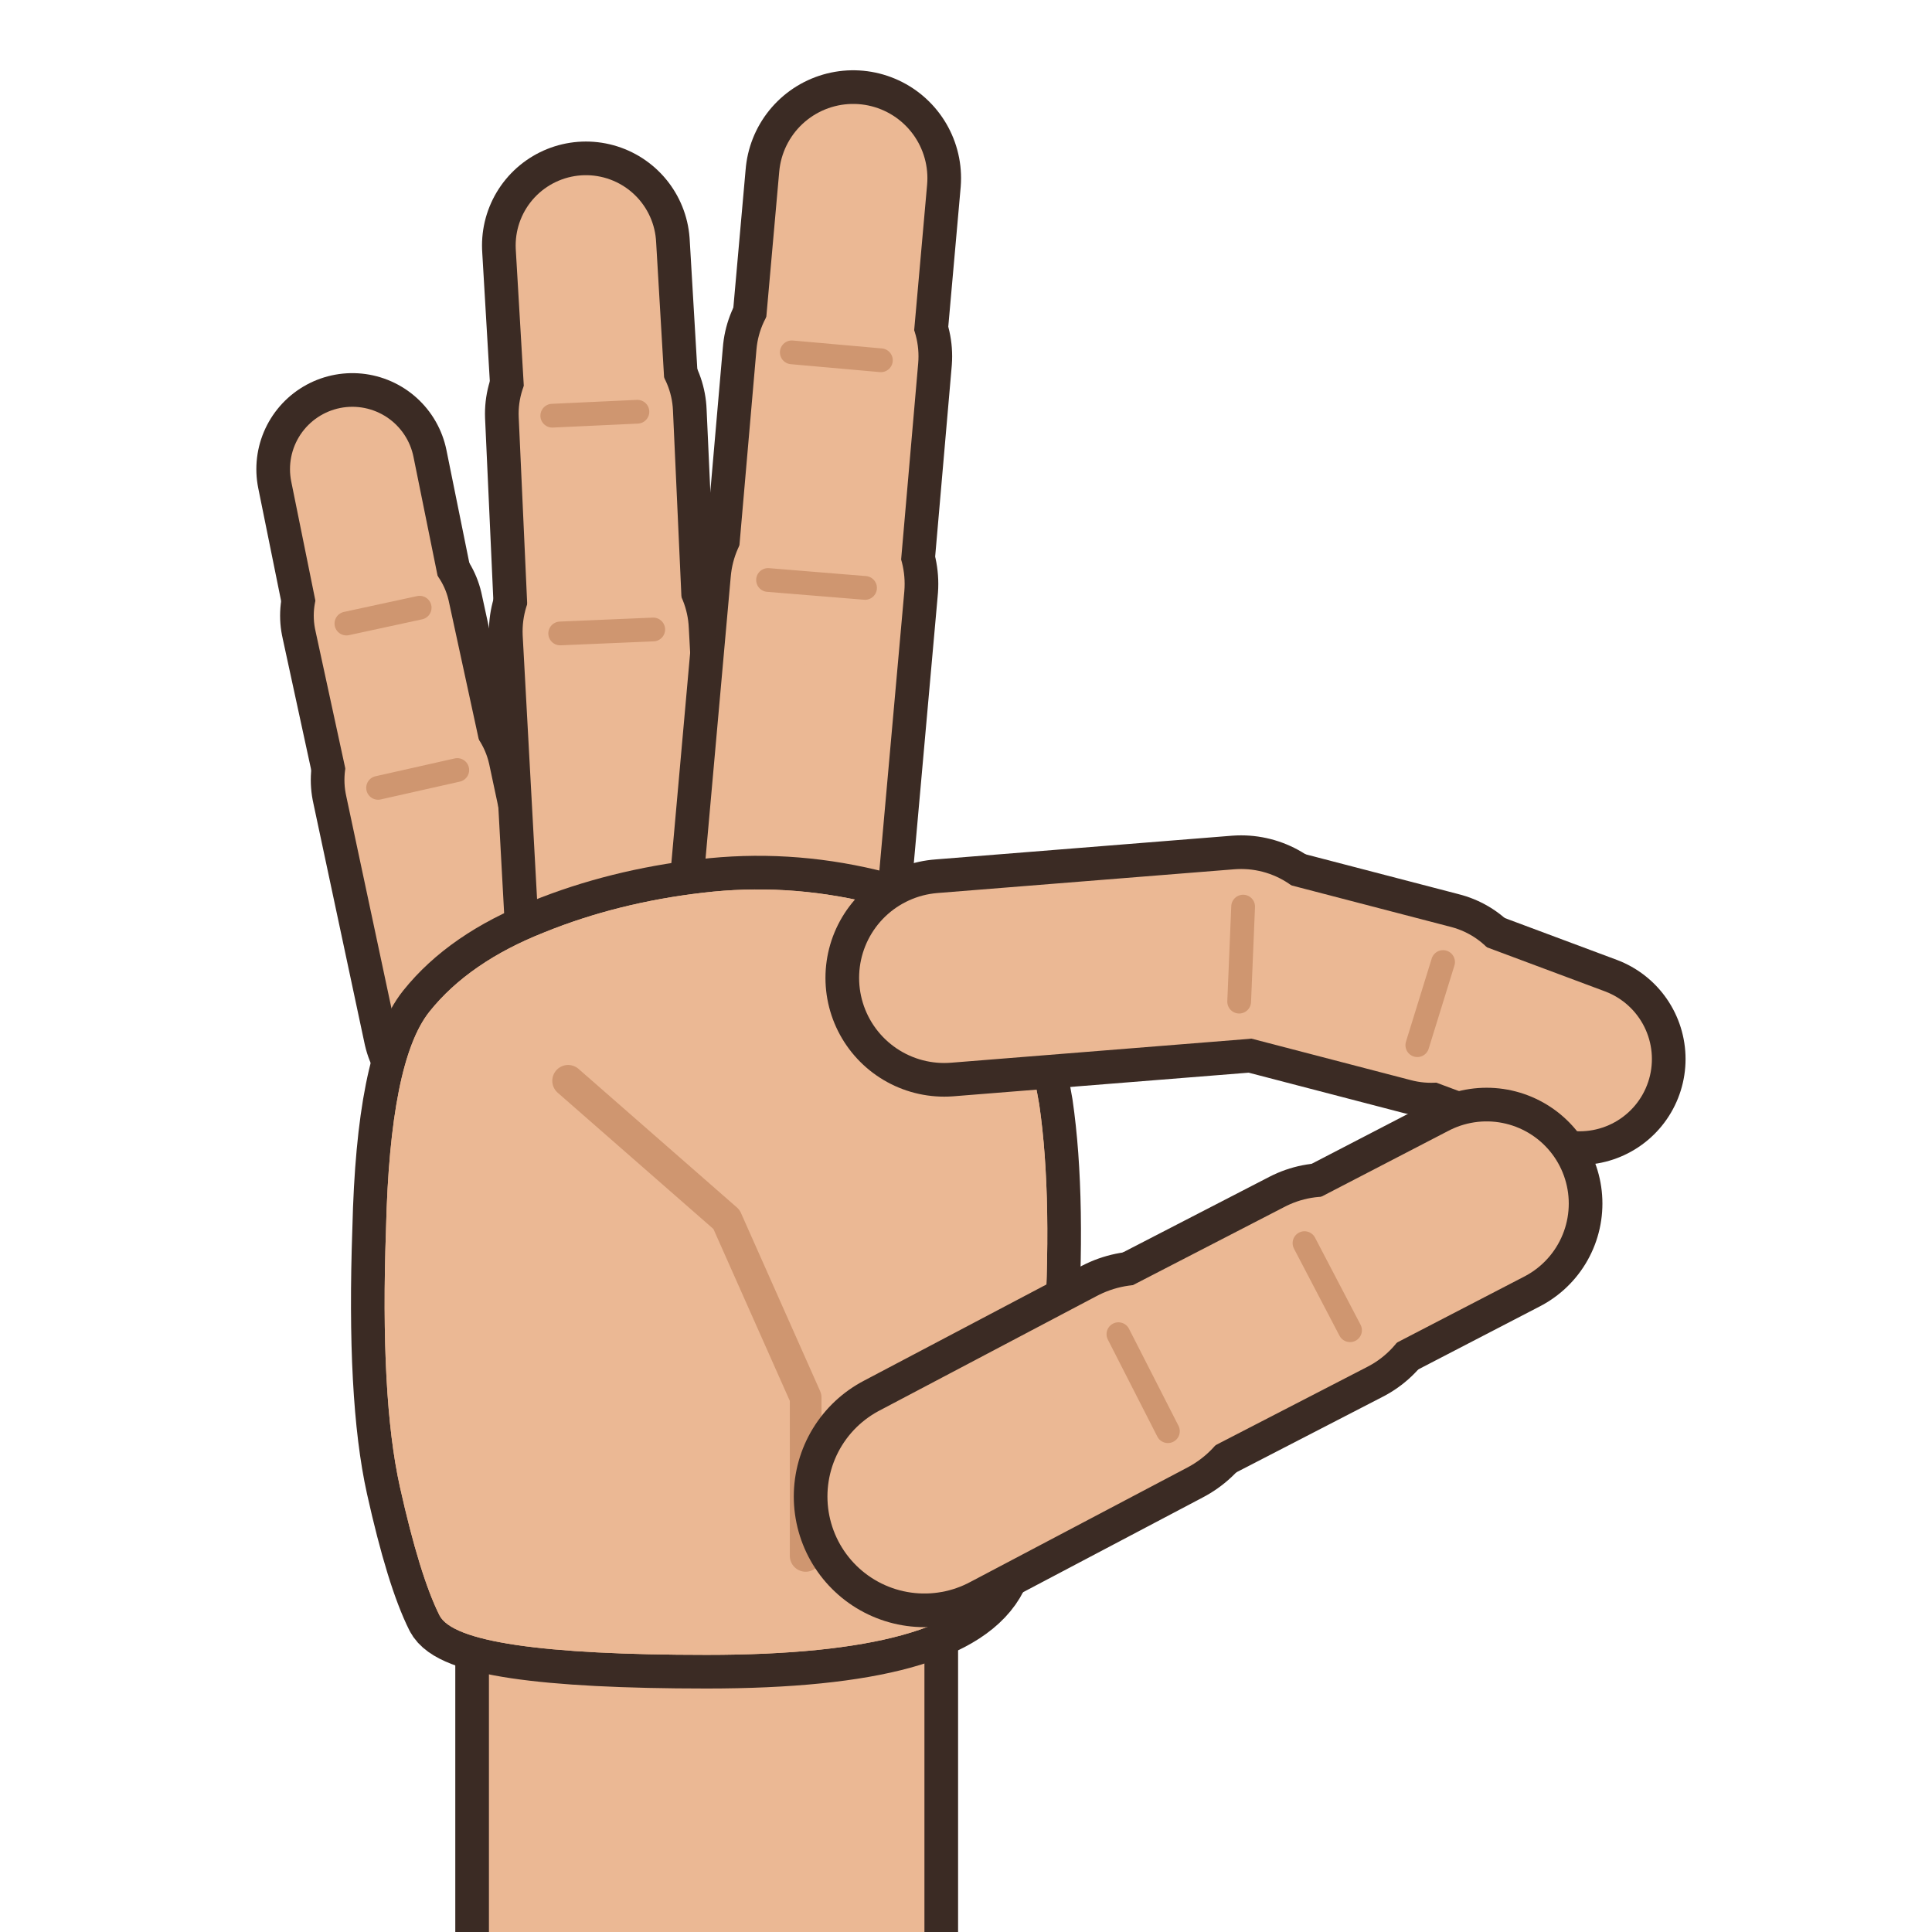
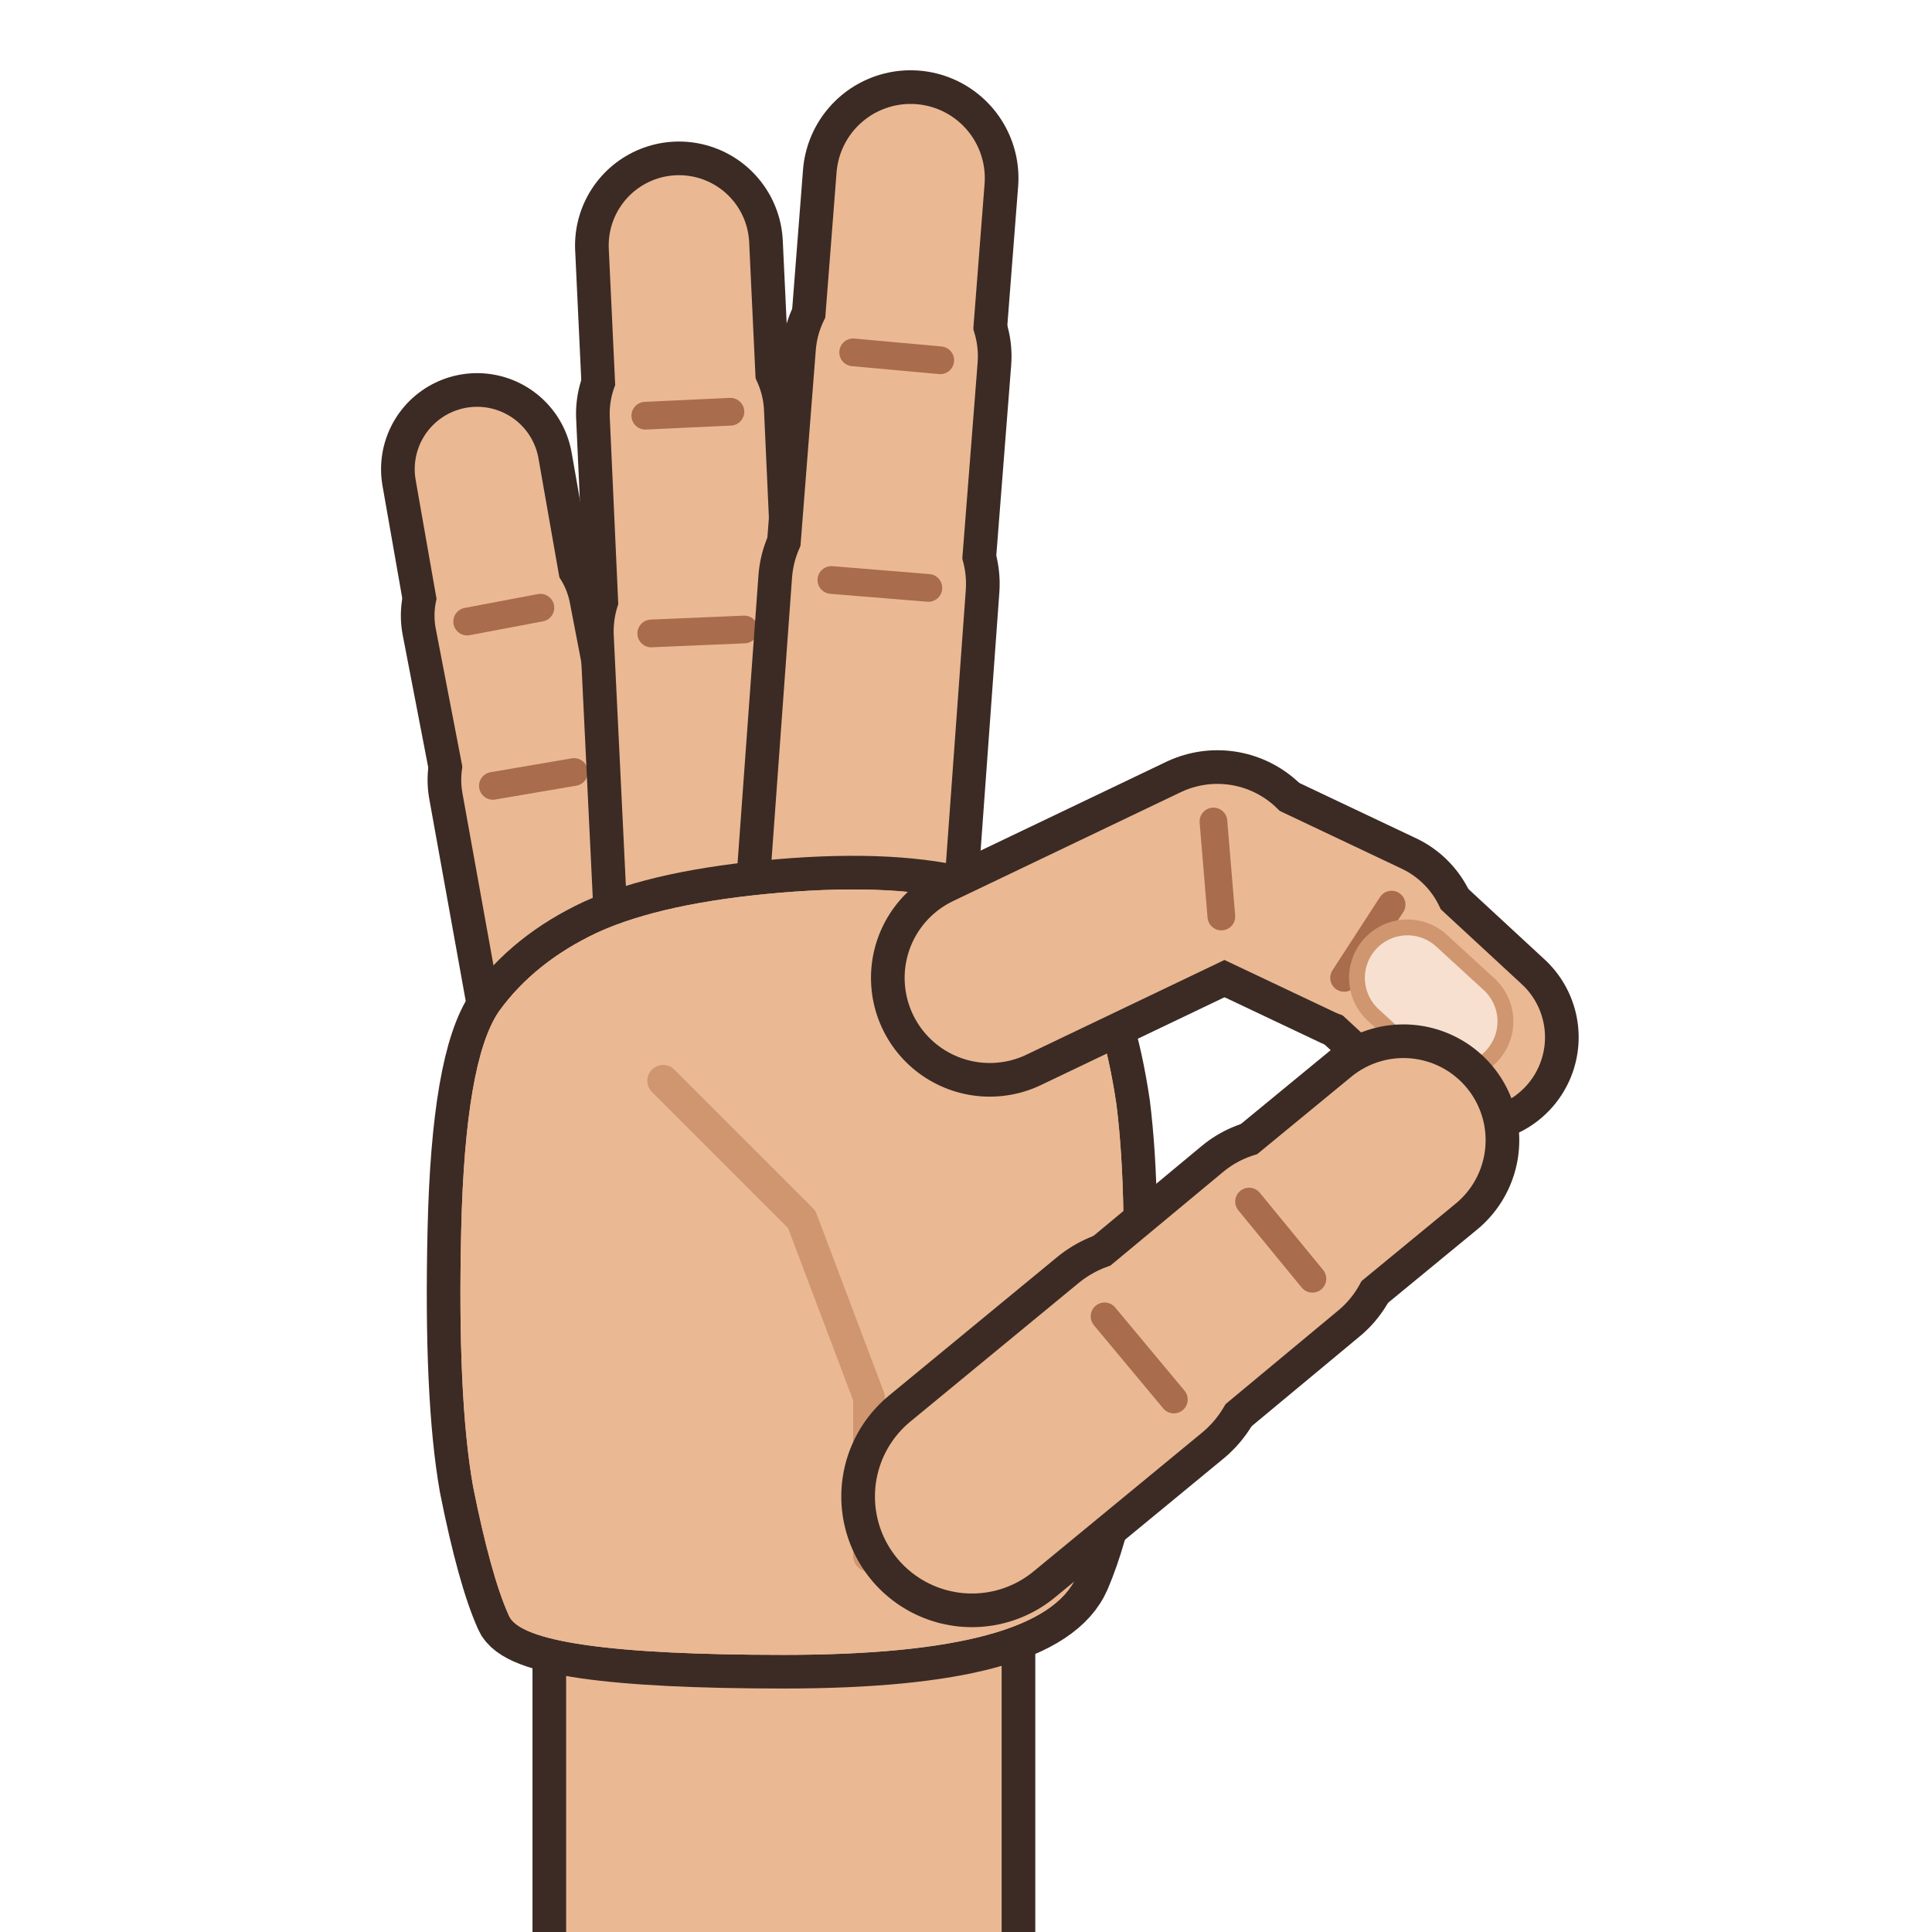
- <svg xmlns="http://www.w3.org/2000/svg" viewBox="-35.7 -84.6 97.6 97.6" role="img" aria-label="Configuração de mão de família">
+ <svg xmlns="http://www.w3.org/2000/svg" viewBox="-39.6 -84.6 97.6 97.6" role="img" aria-label="Configuração de mão de família">
  <defs>
    <marker id="familia-mao-tip" viewBox="0 0 10 10" refX="6" refY="5" markerWidth="3.6" markerHeight="3.6" orient="auto-start-reverse">
      <path d="M0 0L10 5L0 10Z" fill="#f26b2d" />
    </marker>
-     <path id="familia-mao-h0-palm" d="M-13.5 -3Q-12.5 -1 0 -1Q12.5 -1 14.5 -5Q16.5 -9 17 -16.5Q17.5 -24 16.8 -28.8Q16 -33.5 14.2 -35.8Q12.5 -38 8.2 -39Q4 -40 -0.2 -39.5Q-4.5 -39 -8.2 -37.5Q-12 -36 -14 -33.5Q-16 -31 -16.2 -22.5Q-16.5 -14 -15.5 -9.5Q-14.5 -5 -13.5 -3Z" />
-     <path id="familia-mao-h0-crease" d="M-7 -30L1 -23L5 -14L5 -6" />
-     <path id="familia-mao-h0-pinky-s0" d="M-12 -33L-14.6 -45.2" />
-     <path id="familia-mao-h0-pinky-s1" d="M-14.6 -45.2L-16.4 -53.5" />
-     <path id="familia-mao-h0-pinky-s2" d="M-16.4 -53.5L-17.9 -60.9" />
-     <path id="familia-mao-h0-pinky-c0" d="M-12.6 -45.7L-16.6 -44.8" />
-     <path id="familia-mao-h0-pinky-c1" d="M-14.5 -53.9L-18.2 -53.1" />
-     <path id="familia-mao-h0-ring-s0" d="M-4.2 -36.2L-5.1 -52.7" />
-     <path id="familia-mao-h0-ring-s1" d="M-5.1 -52.7L-5.6 -63.7" />
-     <path id="familia-mao-h0-ring-s2" d="M-5.6 -63.7L-6.1 -72.2" />
-     <path id="familia-mao-h0-ring-c0" d="M-2.7 -52.8L-7.4 -52.6" />
-     <path id="familia-mao-h0-ring-c1" d="M-3.5 -63.8L-7.8 -63.6" />
-     <path id="familia-mao-h0-middle-s0" d="M4 -37.2L5.6 -55.1" />
-     <path id="familia-mao-h0-middle-s1" d="M5.6 -55.1L6.6 -66.6" />
-     <path id="familia-mao-h0-middle-s2" d="M6.6 -66.6L7.4 -75.6" />
-     <path id="familia-mao-h0-middle-c0" d="M8 -54.9L3.1 -55.3" />
-     <path id="familia-mao-h0-middle-c1" d="M8.8 -66.4L4.3 -66.8" />
-     <path id="familia-mao-h0-index-s0" d="M12 -35.2L27 -36.4" />
-     <path id="familia-mao-h0-index-s1" d="M27 -36.4L36.6 -33.9" />
-     <path id="familia-mao-h0-index-s2" d="M36.6 -33.9L44.1 -31.1" />
-     <path id="familia-mao-h0-index-c0" d="M26.9 -34L27.1 -38.8" />
-     <path id="familia-mao-h0-index-c1" d="M35.9 -31.8L37.2 -36" />
-     <path id="familia-mao-h0-thumb-s0" d="M11 -9L22 -14.8" />
-     <path id="familia-mao-h0-thumb-s1" d="M22 -14.8L31.3 -19.6" />
-     <path id="familia-mao-h0-thumb-s2" d="M31.3 -19.6L39.4 -23.8" />
-     <path id="familia-mao-h0-thumb-c0" d="M23.3 -12.3L20.8 -17.2" />
-     <path id="familia-mao-h0-thumb-c1" d="M32.5 -17.4L30.2 -21.8" />
+     <path id="familia-mao-h0-palm" d="M-13.9 -3Q-13.1 -1 0 -1Q13.1 -1 14.8 -5Q16.5 -9 17 -16.5Q17.4 -24 16.8 -28.8Q16.1 -33.5 14.6 -35.8Q13.1 -38 9.4 -39Q5.7 -40 -0.2 -39.5Q-6.1 -39 -9.4 -37.5Q-12.6 -36 -14.4 -33.5Q-16.1 -31 -16.3 -22.5Q-16.5 -14 -15.7 -9.5Q-14.8 -5 -13.9 -3Z" />
+     <path id="familia-mao-h0-crease" d="M-6.1 -30L0.9 -23L4.3 -14L4.3 -6" />
+     <path id="familia-mao-h0-pinky-s0" d="M-10.4 -33L-12.6 -45.2" />
+     <path id="familia-mao-h0-pinky-s1" d="M-12.6 -45.2L-14.2 -53.5" />
+     <path id="familia-mao-h0-pinky-s2" d="M-14.2 -53.5L-15.5 -60.9" />
+     <path id="familia-mao-h0-pinky-c0" d="M-10.6 -45.6L-14.7 -44.9" />
+     <path id="familia-mao-h0-pinky-c1" d="M-12.3 -53.9L-16 -53.2" />
+     <path id="familia-mao-h0-ring-s0" d="M-3.6 -36.2L-4.4 -52.7" />
+     <path id="familia-mao-h0-ring-s1" d="M-4.4 -52.7L-4.9 -63.7" />
+     <path id="familia-mao-h0-ring-s2" d="M-4.9 -63.7L-5.3 -72.2" />
+     <path id="familia-mao-h0-ring-c0" d="M-2 -52.8L-6.7 -52.6" />
+     <path id="familia-mao-h0-ring-c1" d="M-2.7 -63.8L-7 -63.6" />
+     <path id="familia-mao-h0-middle-s0" d="M3.5 -37.2L4.8 -55.1" />
+     <path id="familia-mao-h0-middle-s1" d="M4.8 -55.1L5.7 -66.6" />
+     <path id="familia-mao-h0-middle-s2" d="M5.7 -66.6L6.4 -75.6" />
+     <path id="familia-mao-h0-middle-c0" d="M7.3 -54.9L2.4 -55.3" />
+     <path id="familia-mao-h0-middle-c1" d="M7.9 -66.4L3.5 -66.8" />
+     <path id="familia-mao-h0-index-s0" d="M10.4 -35.2L21.9 -40.7" />
+     <path id="familia-mao-h0-index-s1" d="M21.9 -40.7L29.5 -37.1" />
+     <path id="familia-mao-h0-index-s2" d="M29.5 -37.1L34.8 -32.2" />
+     <path id="familia-mao-h0-index-c0" d="M22.1 -38.3L21.7 -43.1" />
+     <path id="familia-mao-h0-index-c1" d="M28.3 -35.2L30.7 -38.9" />
+     <path id="familia-mao-h0-index-nail" d="M31.5 -35.2L33.9 -33" />
+     <path id="familia-mao-h0-thumb-s0" d="M9.5 -9L18 -16" />
+     <path id="familia-mao-h0-thumb-s1" d="M18 -16L25.1 -21.9" />
+     <path id="familia-mao-h0-thumb-s2" d="M25.1 -21.9L31.3 -27" />
+     <path id="familia-mao-h0-thumb-c0" d="M19.7 -13.9L16.2 -18.1" />
+     <path id="familia-mao-h0-thumb-c1" d="M26.7 -20L23.5 -23.9" />
  </defs>
  <path d="M0 -2V97.6" stroke="#3b2b24" stroke-width="25.4" stroke-linecap="round" />
  <path d="M0 -2V97.6" stroke="#ebb894" stroke-width="22" stroke-linecap="round" />
  <g fill="none" stroke-linecap="round" stroke-linejoin="round">
    <use href="#familia-mao-h0-pinky-s0" stroke="#3b2b24" stroke-width="10.8" visibility="visible" />
    <use href="#familia-mao-h0-pinky-s1" stroke="#3b2b24" stroke-width="10.3" visibility="visible" />
    <use href="#familia-mao-h0-pinky-s2" stroke="#3b2b24" stroke-width="9.7" visibility="visible" />
    <use href="#familia-mao-h0-pinky-s0" stroke="#ebb894" stroke-width="7.4" visibility="visible" />
    <use href="#familia-mao-h0-pinky-s1" stroke="#ebb894" stroke-width="6.9" visibility="visible" />
    <use href="#familia-mao-h0-pinky-s2" stroke="#ebb894" stroke-width="6.3" visibility="visible" />
-     <use href="#familia-mao-h0-pinky-c0" stroke="#cf9670" stroke-width="1.2" visibility="visible" />
-     <use href="#familia-mao-h0-pinky-c1" stroke="#cf9670" stroke-width="1.2" visibility="visible" />
+     <use href="#familia-mao-h0-pinky-c0" stroke="#a96c4c" stroke-width="1.4" visibility="visible" />
+     <use href="#familia-mao-h0-pinky-c1" stroke="#a96c4c" stroke-width="1.4" visibility="visible" />
    <use href="#familia-mao-h0-ring-s0" stroke="#3b2b24" stroke-width="11.8" visibility="visible" />
    <use href="#familia-mao-h0-ring-s1" stroke="#3b2b24" stroke-width="11.2" visibility="visible" />
    <use href="#familia-mao-h0-ring-s2" stroke="#3b2b24" stroke-width="10.5" visibility="visible" />
    <use href="#familia-mao-h0-ring-s0" stroke="#ebb894" stroke-width="8.4" visibility="visible" />
    <use href="#familia-mao-h0-ring-s1" stroke="#ebb894" stroke-width="7.8" visibility="visible" />
    <use href="#familia-mao-h0-ring-s2" stroke="#ebb894" stroke-width="7.1" visibility="visible" />
-     <use href="#familia-mao-h0-ring-c0" stroke="#cf9670" stroke-width="1.2" visibility="visible" />
-     <use href="#familia-mao-h0-ring-c1" stroke="#cf9670" stroke-width="1.2" visibility="visible" />
+     <use href="#familia-mao-h0-ring-c0" stroke="#a96c4c" stroke-width="1.4" visibility="visible" />
+     <use href="#familia-mao-h0-ring-c1" stroke="#a96c4c" stroke-width="1.4" visibility="visible" />
    <use href="#familia-mao-h0-middle-s0" stroke="#3b2b24" stroke-width="12.2" visibility="visible" />
    <use href="#familia-mao-h0-middle-s1" stroke="#3b2b24" stroke-width="11.6" visibility="visible" />
    <use href="#familia-mao-h0-middle-s2" stroke="#3b2b24" stroke-width="10.9" visibility="visible" />
    <use href="#familia-mao-h0-middle-s0" stroke="#ebb894" stroke-width="8.8" visibility="visible" />
    <use href="#familia-mao-h0-middle-s1" stroke="#ebb894" stroke-width="8.2" visibility="visible" />
    <use href="#familia-mao-h0-middle-s2" stroke="#ebb894" stroke-width="7.5" visibility="visible" />
-     <use href="#familia-mao-h0-middle-c0" stroke="#cf9670" stroke-width="1.2" visibility="visible" />
-     <use href="#familia-mao-h0-middle-c1" stroke="#cf9670" stroke-width="1.2" visibility="visible" />
+     <use href="#familia-mao-h0-middle-c0" stroke="#a96c4c" stroke-width="1.4" visibility="visible" />
+     <use href="#familia-mao-h0-middle-c1" stroke="#a96c4c" stroke-width="1.4" visibility="visible" />
    <use href="#familia-mao-h0-palm" fill="#ebb894" stroke="#3b2b24" stroke-width="3.4" paint-order="stroke" />
    <use href="#familia-mao-h0-palm" fill="#ebb894" />
    <use href="#familia-mao-h0-crease" stroke="#cf9670" stroke-width="1.6" visibility="visible" />
    <use href="#familia-mao-h0-index-s0" stroke="#3b2b24" stroke-width="12" visibility="visible" />
    <use href="#familia-mao-h0-index-s1" stroke="#3b2b24" stroke-width="11.4" visibility="visible" />
    <use href="#familia-mao-h0-index-s2" stroke="#3b2b24" stroke-width="10.7" visibility="visible" />
    <use href="#familia-mao-h0-index-s0" stroke="#ebb894" stroke-width="8.6" visibility="visible" />
    <use href="#familia-mao-h0-index-s1" stroke="#ebb894" stroke-width="8" visibility="visible" />
    <use href="#familia-mao-h0-index-s2" stroke="#ebb894" stroke-width="7.3" visibility="visible" />
-     <use href="#familia-mao-h0-index-c0" stroke="#cf9670" stroke-width="1.2" visibility="visible" />
-     <use href="#familia-mao-h0-index-c1" stroke="#cf9670" stroke-width="1.2" visibility="visible" />
+     <use href="#familia-mao-h0-index-c0" stroke="#a96c4c" stroke-width="1.4" visibility="visible" />
+     <use href="#familia-mao-h0-index-c1" stroke="#a96c4c" stroke-width="1.4" visibility="visible" />
+     <use href="#familia-mao-h0-index-nail" stroke="#cf9670" stroke-width="5.9" visibility="visible" />
+     <use href="#familia-mao-h0-index-nail" stroke="#f7e0d0" stroke-width="4.3" visibility="visible" />
    <use href="#familia-mao-h0-thumb-s0" stroke="#3b2b24" stroke-width="13.2" visibility="visible" />
    <use href="#familia-mao-h0-thumb-s1" stroke="#3b2b24" stroke-width="12.5" visibility="visible" />
    <use href="#familia-mao-h0-thumb-s2" stroke="#3b2b24" stroke-width="11.7" visibility="visible" />
    <use href="#familia-mao-h0-thumb-s0" stroke="#ebb894" stroke-width="9.8" visibility="visible" />
    <use href="#familia-mao-h0-thumb-s1" stroke="#ebb894" stroke-width="9.1" visibility="visible" />
    <use href="#familia-mao-h0-thumb-s2" stroke="#ebb894" stroke-width="8.3" visibility="visible" />
-     <use href="#familia-mao-h0-thumb-c0" stroke="#cf9670" stroke-width="1.2" visibility="visible" />
-     <use href="#familia-mao-h0-thumb-c1" stroke="#cf9670" stroke-width="1.2" visibility="visible" />
+     <use href="#familia-mao-h0-thumb-c0" stroke="#a96c4c" stroke-width="1.4" visibility="visible" />
+     <use href="#familia-mao-h0-thumb-c1" stroke="#a96c4c" stroke-width="1.4" visibility="visible" />
  </g>
  <g opacity=".95" />
</svg>
